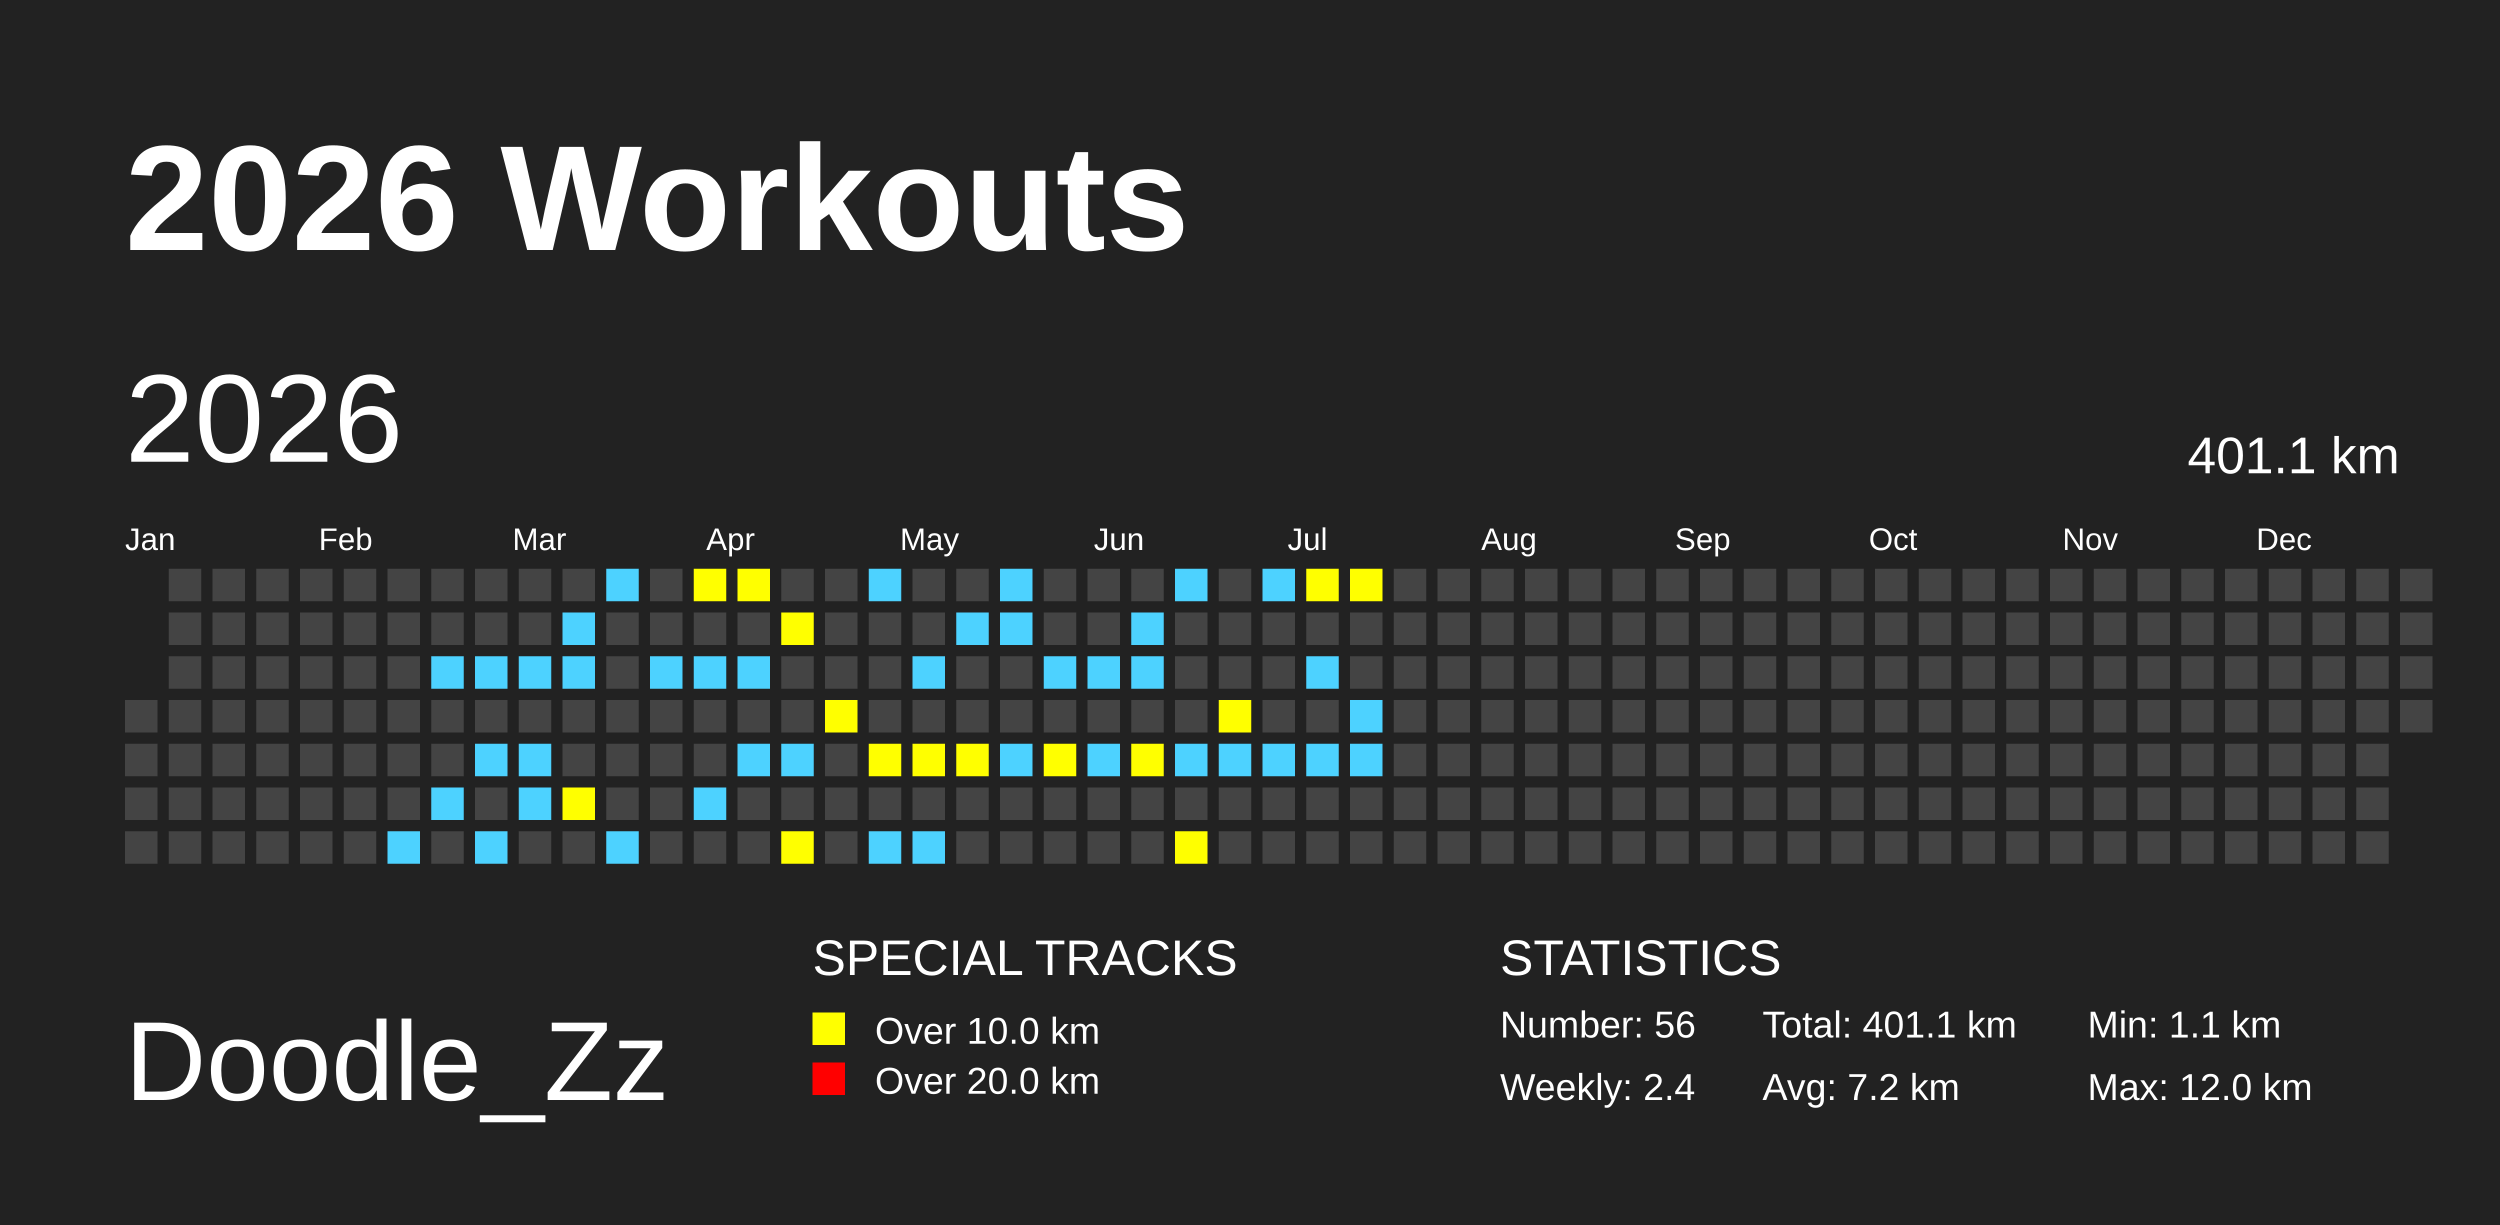
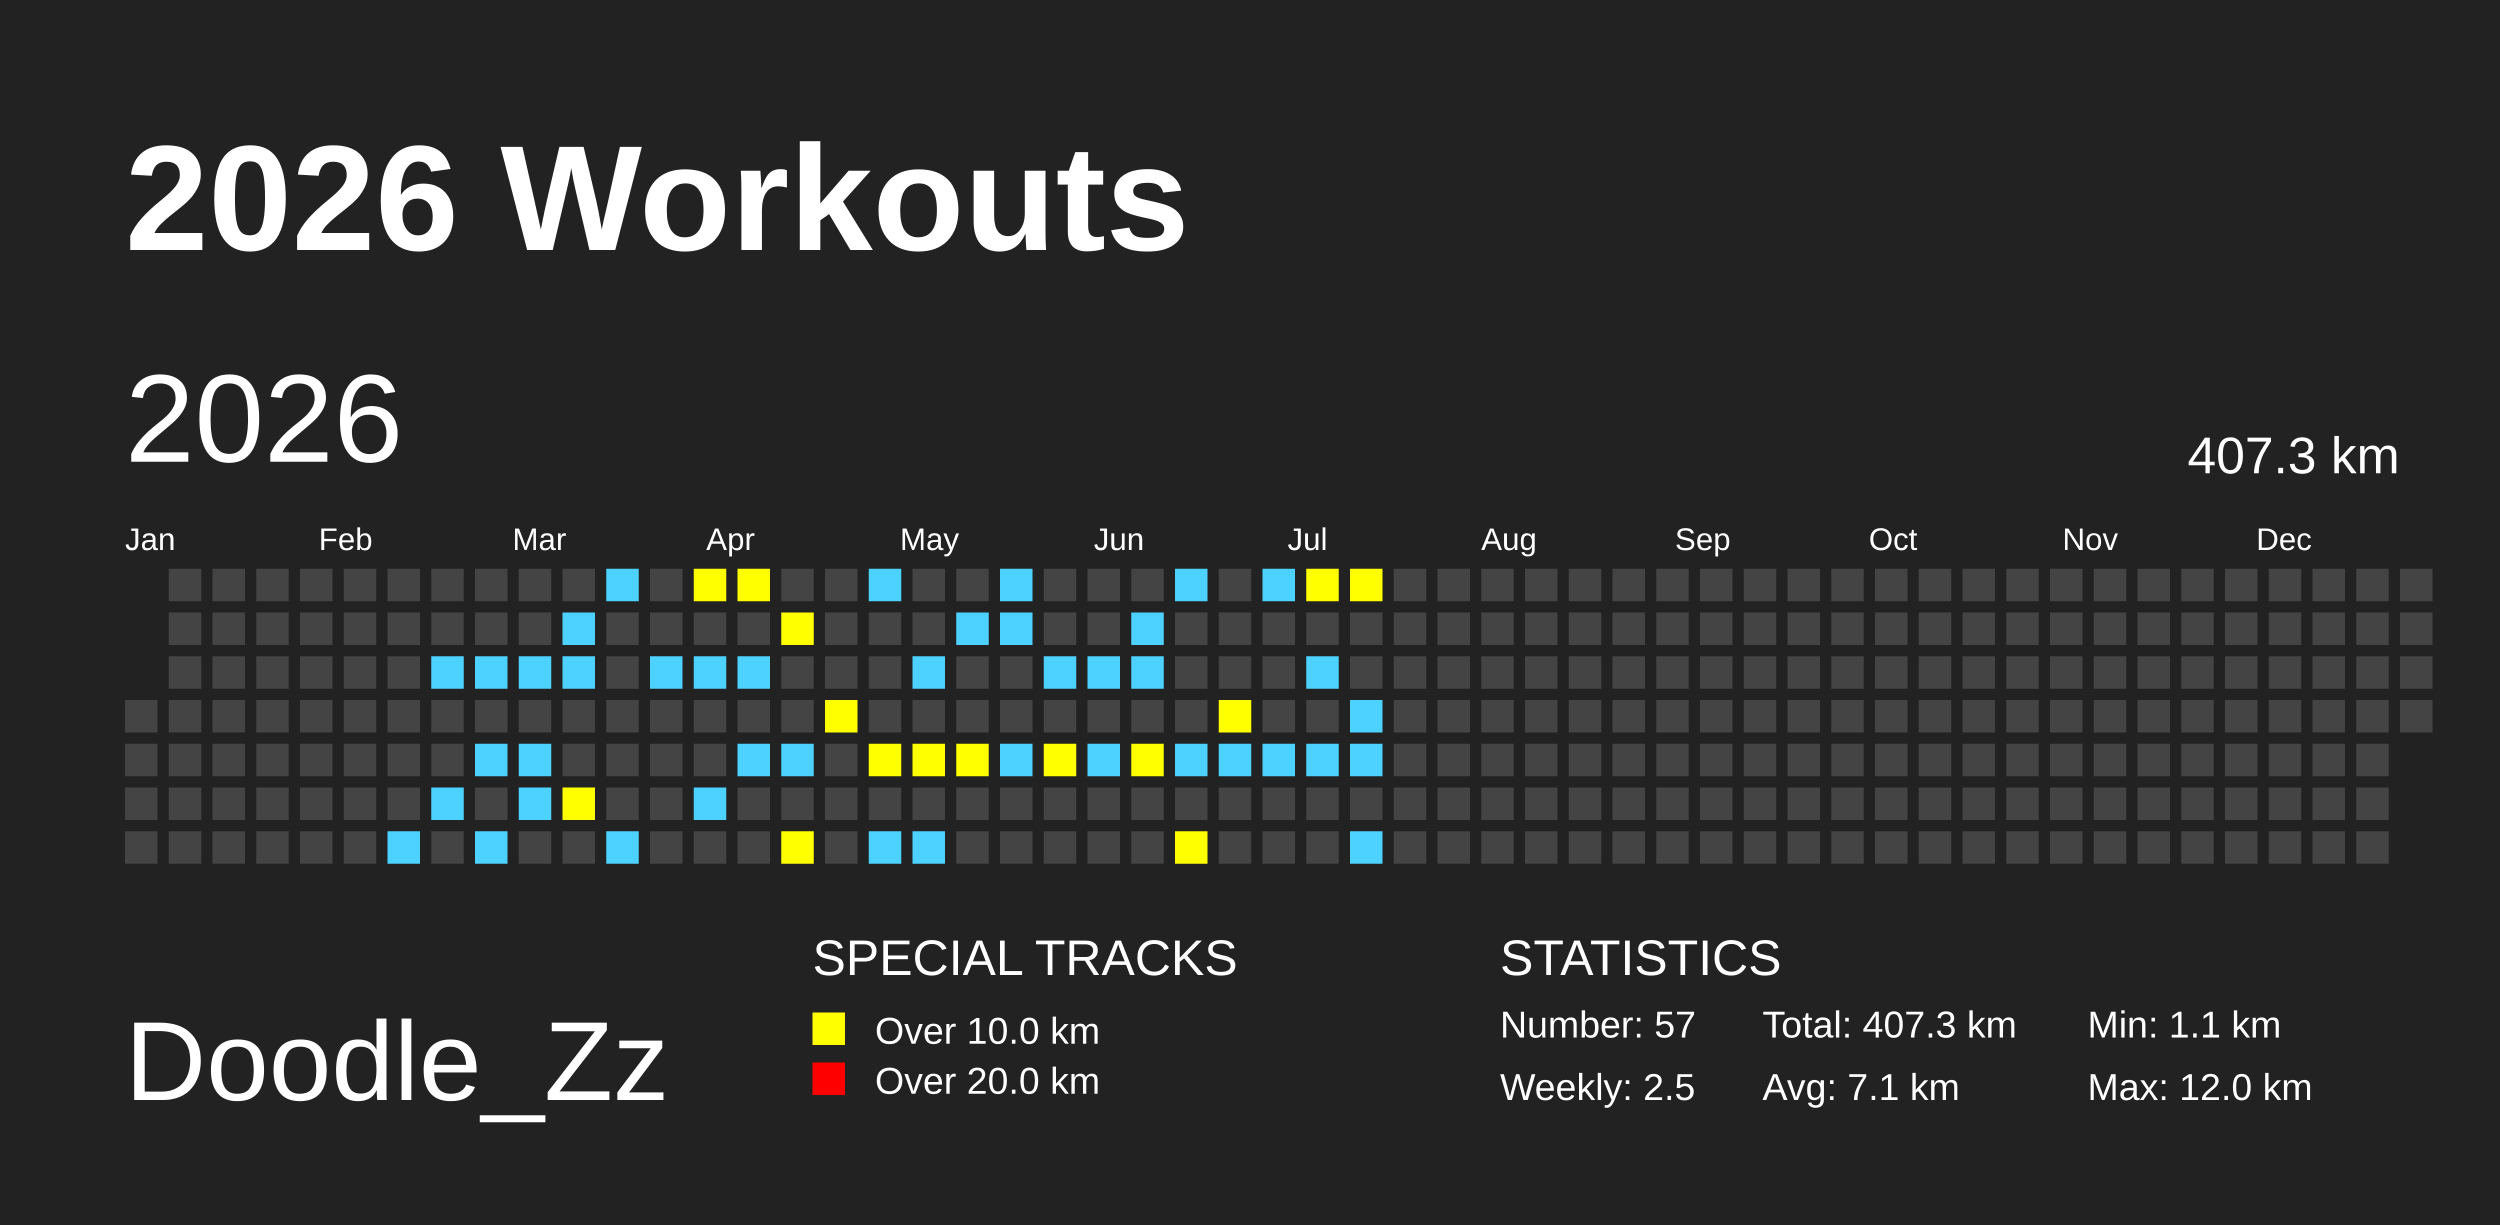
<svg xmlns="http://www.w3.org/2000/svg" baseProfile="full" height="98mm" version="1.1" viewBox="0,0,200,98" width="200mm">
  <defs>
    <pattern height="2" id="indoor-stripe" patternUnits="userSpaceOnUse" width="2">
      <line stroke="white" stroke-opacity="0.45" stroke-width="0.5" x1="0" x2="2" y1="2" y2="0" />
    </pattern>
  </defs>
  <rect fill="#222222" height="98" width="200" x="0" y="0" />
  <text fill="#FFFFFF" style="font-size:12px; font-family:Arial; font-weight:bold;" x="10" y="20">2026 Workouts</text>
  <text fill="#FFFFFF" style="font-size:9px; font-family:Arial" x="10" y="88">Doodle_Zz</text>
  <text fill="#FFFFFF" style="font-size:4px; font-family:Arial" x="65" y="78">SPECIAL TRACKS</text>
  <rect fill="yellow" height="2.6" width="2.6" x="65" y="81" />
  <text fill="#FFFFFF" style="font-size:3px; font-family:Arial" x="70" y="83.5">Over 10.0 km</text>
  <rect fill="red" height="2.6" width="2.6" x="65" y="85" />
  <text fill="#FFFFFF" style="font-size:3px; font-family:Arial" x="70" y="87.5">Over 20.0 km</text>
  <text fill="#FFFFFF" style="font-size:4px; font-family:Arial" x="120" y="78">STATISTICS</text>
-   <text fill="#FFFFFF" style="font-size:3px; font-family:Arial" x="120" y="83">Number: 56</text>
-   <text fill="#FFFFFF" style="font-size:3px; font-family:Arial" x="120" y="88">Weekly: 2.4</text>
-   <text fill="#FFFFFF" style="font-size:3px; font-family:Arial" x="141" y="83">Total: 401.1 km</text>
-   <text fill="#FFFFFF" style="font-size:3px; font-family:Arial" x="141" y="88">Avg: 7.2 km</text>
+   <text fill="#FFFFFF" style="font-size:3px; font-family:Arial" x="120" y="83">Number: 57</text>
+   <text fill="#FFFFFF" style="font-size:3px; font-family:Arial" x="120" y="88">Weekly: 2.5</text>
+   <text fill="#FFFFFF" style="font-size:3px; font-family:Arial" x="141" y="83">Total: 407.3 km</text>
+   <text fill="#FFFFFF" style="font-size:3px; font-family:Arial" x="141" y="88">Avg: 7.1 km</text>
  <text fill="#FFFFFF" style="font-size:3px; font-family:Arial" x="167" y="83">Min: 1.1 km</text>
  <text fill="#FFFFFF" style="font-size:3px; font-family:Arial" x="167" y="88">Max: 12.0 km</text>
  <text dominant-baseline="hanging" fill="#FFFFFF" style="font-size:10.0px; font-family:Arial;" x="10" y="30">2026</text>
-   <text dominant-baseline="hanging" fill="#FFFFFF" style="font-size:4.125px; font-family:Arial;" x="175" y="35">401.1 km</text>
+   <text dominant-baseline="hanging" fill="#FFFFFF" style="font-size:4.125px; font-family:Arial;" x="175" y="35">407.3 km</text>
  <text fill="#FFFFFF" style="font-size:2.5px; font-family:Arial" x="10.0" y="44">Jan</text>
  <text fill="#FFFFFF" style="font-size:2.5px; font-family:Arial" x="25.5" y="44">Feb</text>
  <text fill="#FFFFFF" style="font-size:2.5px; font-family:Arial" x="41.0" y="44">Mar</text>
  <text fill="#FFFFFF" style="font-size:2.5px; font-family:Arial" x="56.5" y="44">Apr</text>
  <text fill="#FFFFFF" style="font-size:2.5px; font-family:Arial" x="72.0" y="44">May</text>
  <text fill="#FFFFFF" style="font-size:2.5px; font-family:Arial" x="87.5" y="44">Jun</text>
  <text fill="#FFFFFF" style="font-size:2.5px; font-family:Arial" x="103.0" y="44">Jul</text>
  <text fill="#FFFFFF" style="font-size:2.5px; font-family:Arial" x="118.5" y="44">Aug</text>
  <text fill="#FFFFFF" style="font-size:2.5px; font-family:Arial" x="134.0" y="44">Sep</text>
  <text fill="#FFFFFF" style="font-size:2.5px; font-family:Arial" x="149.5" y="44">Oct</text>
  <text fill="#FFFFFF" style="font-size:2.5px; font-family:Arial" x="165.0" y="44">Nov</text>
  <text fill="#FFFFFF" style="font-size:2.5px; font-family:Arial" x="180.5" y="44">Dec</text>
  <rect fill="#444444" height="2.6" width="2.6" x="10.0" y="56.0" />
  <rect fill="#444444" height="2.6" width="2.6" x="10.0" y="59.5" />
  <rect fill="#444444" height="2.6" width="2.6" x="10.0" y="63.0" />
  <rect fill="#444444" height="2.6" width="2.6" x="10.0" y="66.5" />
  <rect fill="#444444" height="2.6" width="2.6" x="13.5" y="45.5" />
  <rect fill="#444444" height="2.6" width="2.6" x="13.5" y="49.0" />
  <rect fill="#444444" height="2.6" width="2.6" x="13.5" y="52.5" />
  <rect fill="#444444" height="2.6" width="2.6" x="13.5" y="56.0" />
  <rect fill="#444444" height="2.6" width="2.6" x="13.5" y="59.5" />
  <rect fill="#444444" height="2.6" width="2.6" x="13.5" y="63.0" />
  <rect fill="#444444" height="2.6" width="2.6" x="13.5" y="66.5" />
  <rect fill="#444444" height="2.6" width="2.6" x="17.0" y="45.5" />
  <rect fill="#444444" height="2.6" width="2.6" x="17.0" y="49.0" />
  <rect fill="#444444" height="2.6" width="2.6" x="17.0" y="52.5" />
  <rect fill="#444444" height="2.6" width="2.6" x="17.0" y="56.0" />
  <rect fill="#444444" height="2.6" width="2.6" x="17.0" y="59.5" />
  <rect fill="#444444" height="2.6" width="2.6" x="17.0" y="63.0" />
  <rect fill="#444444" height="2.6" width="2.6" x="17.0" y="66.5" />
  <rect fill="#444444" height="2.6" width="2.6" x="20.5" y="45.5" />
  <rect fill="#444444" height="2.6" width="2.6" x="20.5" y="49.0" />
  <rect fill="#444444" height="2.6" width="2.6" x="20.5" y="52.5" />
  <rect fill="#444444" height="2.6" width="2.6" x="20.5" y="56.0" />
  <rect fill="#444444" height="2.6" width="2.6" x="20.5" y="59.5" />
  <rect fill="#444444" height="2.6" width="2.6" x="20.5" y="63.0" />
  <rect fill="#444444" height="2.6" width="2.6" x="20.5" y="66.5" />
  <rect fill="#444444" height="2.6" width="2.6" x="24.0" y="45.5" />
  <rect fill="#444444" height="2.6" width="2.6" x="24.0" y="49.0" />
  <rect fill="#444444" height="2.6" width="2.6" x="24.0" y="52.5" />
  <rect fill="#444444" height="2.6" width="2.6" x="24.0" y="56.0" />
  <rect fill="#444444" height="2.6" width="2.6" x="24.0" y="59.5" />
  <rect fill="#444444" height="2.6" width="2.6" x="24.0" y="63.0" />
  <rect fill="#444444" height="2.6" width="2.6" x="24.0" y="66.5" />
  <rect fill="#444444" height="2.6" width="2.6" x="27.5" y="45.5" />
  <rect fill="#444444" height="2.6" width="2.6" x="27.5" y="49.0" />
  <rect fill="#444444" height="2.6" width="2.6" x="27.5" y="52.5" />
  <rect fill="#444444" height="2.6" width="2.6" x="27.5" y="56.0" />
  <rect fill="#444444" height="2.6" width="2.6" x="27.5" y="59.5" />
  <rect fill="#444444" height="2.6" width="2.6" x="27.5" y="63.0" />
  <rect fill="#444444" height="2.6" width="2.6" x="27.5" y="66.5" />
  <rect fill="#444444" height="2.6" width="2.6" x="31.0" y="45.5" />
  <rect fill="#444444" height="2.6" width="2.6" x="31.0" y="49.0" />
  <rect fill="#444444" height="2.6" width="2.6" x="31.0" y="52.5" />
  <rect fill="#444444" height="2.6" width="2.6" x="31.0" y="56.0" />
  <rect fill="#444444" height="2.6" width="2.6" x="31.0" y="59.5" />
  <rect fill="#444444" height="2.6" width="2.6" x="31.0" y="63.0" />
  <rect fill="#4DD2FF" height="2.6" width="2.6" x="31.0" y="66.5" />
  <rect fill="#444444" height="2.6" width="2.6" x="34.5" y="45.5" />
  <rect fill="#444444" height="2.6" width="2.6" x="34.5" y="49.0" />
  <rect fill="#4DD2FF" height="2.6" width="2.6" x="34.5" y="52.5" />
  <rect fill="#444444" height="2.6" width="2.6" x="34.5" y="56.0" />
  <rect fill="#444444" height="2.6" width="2.6" x="34.5" y="59.5" />
  <rect fill="#4DD2FF" height="2.6" width="2.6" x="34.5" y="63.0" />
  <rect fill="#444444" height="2.6" width="2.6" x="34.5" y="66.5" />
  <rect fill="#444444" height="2.6" width="2.6" x="38.0" y="45.5" />
  <rect fill="#444444" height="2.6" width="2.6" x="38.0" y="49.0" />
  <rect fill="#4DD2FF" height="2.6" width="2.6" x="38.0" y="52.5" />
  <rect fill="#444444" height="2.6" width="2.6" x="38.0" y="56.0" />
  <rect fill="#4DD2FF" height="2.6" width="2.6" x="38.0" y="59.5" />
  <rect fill="#444444" height="2.6" width="2.6" x="38.0" y="63.0" />
  <rect fill="#4DD2FF" height="2.6" width="2.6" x="38.0" y="66.5" />
  <rect fill="#444444" height="2.6" width="2.6" x="41.5" y="45.5" />
  <rect fill="#444444" height="2.6" width="2.6" x="41.5" y="49.0" />
  <rect fill="#4DD2FF" height="2.6" width="2.6" x="41.5" y="52.5" />
  <rect fill="#444444" height="2.6" width="2.6" x="41.5" y="56.0" />
  <rect fill="#4DD2FF" height="2.6" width="2.6" x="41.5" y="59.5" />
  <rect fill="#4DD2FF" height="2.6" width="2.6" x="41.5" y="63.0" />
  <rect fill="#444444" height="2.6" width="2.6" x="41.5" y="66.5" />
  <rect fill="#444444" height="2.6" width="2.6" x="45.0" y="45.5" />
  <rect fill="#4DD2FF" height="2.6" width="2.6" x="45.0" y="49.0" />
  <rect fill="#4DD2FF" height="2.6" width="2.6" x="45.0" y="52.5" />
  <rect fill="#444444" height="2.6" width="2.6" x="45.0" y="56.0" />
  <rect fill="#444444" height="2.6" width="2.6" x="45.0" y="59.5" />
  <rect fill="yellow" height="2.6" width="2.6" x="45.0" y="63.0" />
  <rect fill="#444444" height="2.6" width="2.6" x="45.0" y="66.5" />
  <rect fill="#4DD2FF" height="2.6" width="2.6" x="48.5" y="45.5" />
  <rect fill="#444444" height="2.6" width="2.6" x="48.5" y="49.0" />
  <rect fill="#444444" height="2.6" width="2.6" x="48.5" y="52.5" />
  <rect fill="#444444" height="2.6" width="2.6" x="48.5" y="56.0" />
  <rect fill="#444444" height="2.6" width="2.6" x="48.5" y="59.5" />
  <rect fill="#444444" height="2.6" width="2.6" x="48.5" y="63.0" />
  <rect fill="#4DD2FF" height="2.6" width="2.6" x="48.5" y="66.5" />
  <rect fill="#444444" height="2.6" width="2.6" x="52.0" y="45.5" />
  <rect fill="#444444" height="2.6" width="2.6" x="52.0" y="49.0" />
  <rect fill="#4DD2FF" height="2.6" width="2.6" x="52.0" y="52.5" />
  <rect fill="#444444" height="2.6" width="2.6" x="52.0" y="56.0" />
  <rect fill="#444444" height="2.6" width="2.6" x="52.0" y="59.5" />
  <rect fill="#444444" height="2.6" width="2.6" x="52.0" y="63.0" />
  <rect fill="#444444" height="2.6" width="2.6" x="52.0" y="66.5" />
  <rect fill="yellow" height="2.6" width="2.6" x="55.5" y="45.5" />
  <rect fill="#444444" height="2.6" width="2.6" x="55.5" y="49.0" />
  <rect fill="#4DD2FF" height="2.6" width="2.6" x="55.5" y="52.5" />
  <rect fill="#444444" height="2.6" width="2.6" x="55.5" y="56.0" />
  <rect fill="#444444" height="2.6" width="2.6" x="55.5" y="59.5" />
  <rect fill="#4DD2FF" height="2.6" width="2.6" x="55.5" y="63.0" />
  <rect fill="#444444" height="2.6" width="2.6" x="55.5" y="66.5" />
  <rect fill="yellow" height="2.6" width="2.6" x="59.0" y="45.5" />
  <rect fill="#444444" height="2.6" width="2.6" x="59.0" y="49.0" />
  <rect fill="#4DD2FF" height="2.6" width="2.6" x="59.0" y="52.5" />
  <rect fill="#444444" height="2.6" width="2.6" x="59.0" y="56.0" />
  <rect fill="#4DD2FF" height="2.6" width="2.6" x="59.0" y="59.5" />
  <rect fill="#444444" height="2.6" width="2.6" x="59.0" y="63.0" />
  <rect fill="#444444" height="2.6" width="2.6" x="59.0" y="66.5" />
  <rect fill="#444444" height="2.6" width="2.6" x="62.5" y="45.5" />
  <rect fill="yellow" height="2.6" width="2.6" x="62.5" y="49.0" />
  <rect fill="#444444" height="2.6" width="2.6" x="62.5" y="52.5" />
  <rect fill="#444444" height="2.6" width="2.6" x="62.5" y="56.0" />
  <rect fill="#4DD2FF" height="2.6" width="2.6" x="62.5" y="59.5" />
  <rect fill="#444444" height="2.6" width="2.6" x="62.5" y="63.0" />
  <rect fill="yellow" height="2.6" width="2.6" x="62.5" y="66.5" />
  <rect fill="#444444" height="2.6" width="2.6" x="66.0" y="45.5" />
  <rect fill="#444444" height="2.6" width="2.6" x="66.0" y="49.0" />
  <rect fill="#444444" height="2.6" width="2.6" x="66.0" y="52.5" />
  <rect fill="yellow" height="2.6" width="2.6" x="66.0" y="56.0" />
  <rect fill="#444444" height="2.6" width="2.6" x="66.0" y="59.5" />
  <rect fill="#444444" height="2.6" width="2.6" x="66.0" y="63.0" />
  <rect fill="#444444" height="2.6" width="2.6" x="66.0" y="66.5" />
  <rect fill="#4DD2FF" height="2.6" width="2.6" x="69.5" y="45.5" />
  <rect fill="#444444" height="2.6" width="2.6" x="69.5" y="49.0" />
  <rect fill="#444444" height="2.6" width="2.6" x="69.5" y="52.5" />
  <rect fill="#444444" height="2.6" width="2.6" x="69.5" y="56.0" />
  <rect fill="yellow" height="2.6" width="2.6" x="69.5" y="59.5" />
  <rect fill="#444444" height="2.6" width="2.6" x="69.5" y="63.0" />
  <rect fill="#4DD2FF" height="2.6" width="2.6" x="69.5" y="66.5" />
  <rect fill="#444444" height="2.6" width="2.6" x="73.0" y="45.5" />
  <rect fill="#444444" height="2.6" width="2.6" x="73.0" y="49.0" />
  <rect fill="#4DD2FF" height="2.6" width="2.6" x="73.0" y="52.5" />
  <rect fill="#444444" height="2.6" width="2.6" x="73.0" y="56.0" />
  <rect fill="yellow" height="2.6" width="2.6" x="73.0" y="59.5" />
  <rect fill="#444444" height="2.6" width="2.6" x="73.0" y="63.0" />
  <rect fill="#4DD2FF" height="2.6" width="2.6" x="73.0" y="66.5" />
  <rect fill="#444444" height="2.6" width="2.6" x="76.5" y="45.5" />
  <rect fill="#4DD2FF" height="2.6" width="2.6" x="76.5" y="49.0" />
  <rect fill="#444444" height="2.6" width="2.6" x="76.5" y="52.5" />
  <rect fill="#444444" height="2.6" width="2.6" x="76.5" y="56.0" />
  <rect fill="yellow" height="2.6" width="2.6" x="76.5" y="59.5" />
  <rect fill="#444444" height="2.6" width="2.6" x="76.5" y="63.0" />
  <rect fill="#444444" height="2.6" width="2.6" x="76.5" y="66.5" />
  <rect fill="#4DD2FF" height="2.6" width="2.6" x="80.0" y="45.5" />
  <rect fill="#4DD2FF" height="2.6" width="2.6" x="80.0" y="49.0" />
  <rect fill="#444444" height="2.6" width="2.6" x="80.0" y="52.5" />
  <rect fill="#444444" height="2.6" width="2.6" x="80.0" y="56.0" />
  <rect fill="#4DD2FF" height="2.6" width="2.6" x="80.0" y="59.5" />
  <rect fill="#444444" height="2.6" width="2.6" x="80.0" y="63.0" />
  <rect fill="#444444" height="2.6" width="2.6" x="80.0" y="66.5" />
  <rect fill="#444444" height="2.6" width="2.6" x="83.5" y="45.5" />
  <rect fill="#444444" height="2.6" width="2.6" x="83.5" y="49.0" />
  <rect fill="#4DD2FF" height="2.6" width="2.6" x="83.5" y="52.5" />
  <rect fill="#444444" height="2.6" width="2.6" x="83.5" y="56.0" />
  <rect fill="yellow" height="2.6" width="2.6" x="83.5" y="59.5" />
  <rect fill="#444444" height="2.6" width="2.6" x="83.5" y="63.0" />
  <rect fill="#444444" height="2.6" width="2.6" x="83.5" y="66.5" />
  <rect fill="#444444" height="2.6" width="2.6" x="87.0" y="45.5" />
  <rect fill="#444444" height="2.6" width="2.6" x="87.0" y="49.0" />
  <rect fill="#4DD2FF" height="2.6" width="2.6" x="87.0" y="52.5" />
  <rect fill="#444444" height="2.6" width="2.6" x="87.0" y="56.0" />
  <rect fill="#4DD2FF" height="2.6" width="2.6" x="87.0" y="59.5" />
  <rect fill="#444444" height="2.6" width="2.6" x="87.0" y="63.0" />
  <rect fill="#444444" height="2.6" width="2.6" x="87.0" y="66.5" />
  <rect fill="#444444" height="2.6" width="2.6" x="90.5" y="45.5" />
  <rect fill="#4DD2FF" height="2.6" width="2.6" x="90.5" y="49.0" />
  <rect fill="#4DD2FF" height="2.6" width="2.6" x="90.5" y="52.5" />
  <rect fill="#444444" height="2.6" width="2.6" x="90.5" y="56.0" />
  <rect fill="yellow" height="2.6" width="2.6" x="90.5" y="59.5" />
  <rect fill="#444444" height="2.6" width="2.6" x="90.5" y="63.0" />
  <rect fill="#444444" height="2.6" width="2.6" x="90.5" y="66.5" />
  <rect fill="#4DD2FF" height="2.6" width="2.6" x="94.0" y="45.5" />
  <rect fill="#444444" height="2.6" width="2.6" x="94.0" y="49.0" />
  <rect fill="#444444" height="2.6" width="2.6" x="94.0" y="52.5" />
  <rect fill="#444444" height="2.6" width="2.6" x="94.0" y="56.0" />
  <rect fill="#4DD2FF" height="2.6" width="2.6" x="94.0" y="59.5" />
  <rect fill="#444444" height="2.6" width="2.6" x="94.0" y="63.0" />
  <rect fill="yellow" height="2.6" width="2.6" x="94.0" y="66.5" />
  <rect fill="#444444" height="2.6" width="2.6" x="97.5" y="45.5" />
  <rect fill="#444444" height="2.6" width="2.6" x="97.5" y="49.0" />
  <rect fill="#444444" height="2.6" width="2.6" x="97.5" y="52.5" />
  <rect fill="yellow" height="2.6" width="2.6" x="97.5" y="56.0" />
  <rect fill="#4DD2FF" height="2.6" width="2.6" x="97.5" y="59.5" />
  <rect fill="#444444" height="2.6" width="2.6" x="97.5" y="63.0" />
  <rect fill="#444444" height="2.6" width="2.6" x="97.5" y="66.5" />
  <rect fill="#4DD2FF" height="2.6" width="2.6" x="101.0" y="45.5" />
  <rect fill="#444444" height="2.6" width="2.6" x="101.0" y="49.0" />
  <rect fill="#444444" height="2.6" width="2.6" x="101.0" y="52.5" />
  <rect fill="#444444" height="2.6" width="2.6" x="101.0" y="56.0" />
  <rect fill="#4DD2FF" height="2.6" width="2.6" x="101.0" y="59.5" />
  <rect fill="#444444" height="2.6" width="2.6" x="101.0" y="63.0" />
  <rect fill="#444444" height="2.6" width="2.6" x="101.0" y="66.5" />
  <rect fill="yellow" height="2.6" width="2.6" x="104.5" y="45.5" />
  <rect fill="#444444" height="2.6" width="2.6" x="104.5" y="49.0" />
  <rect fill="#4DD2FF" height="2.6" width="2.6" x="104.5" y="52.5" />
  <rect fill="#444444" height="2.6" width="2.6" x="104.5" y="56.0" />
  <rect fill="#4DD2FF" height="2.6" width="2.6" x="104.5" y="59.5" />
  <rect fill="#444444" height="2.6" width="2.6" x="104.5" y="63.0" />
  <rect fill="#444444" height="2.6" width="2.6" x="104.5" y="66.5" />
  <rect fill="yellow" height="2.6" width="2.6" x="108.0" y="45.5" />
  <rect fill="#444444" height="2.6" width="2.6" x="108.0" y="49.0" />
  <rect fill="#444444" height="2.6" width="2.6" x="108.0" y="52.5" />
  <rect fill="#4DD2FF" height="2.6" width="2.6" x="108.0" y="56.0" />
  <rect fill="#4DD2FF" height="2.6" width="2.6" x="108.0" y="59.5" />
  <rect fill="#444444" height="2.6" width="2.6" x="108.0" y="63.0" />
-   <rect fill="#444444" height="2.6" width="2.6" x="108.0" y="66.5" />
+   <rect fill="#4DD2FF" height="2.6" width="2.6" x="108.0" y="66.5" />
  <rect fill="#444444" height="2.6" width="2.6" x="111.5" y="45.5" />
  <rect fill="#444444" height="2.6" width="2.6" x="111.5" y="49.0" />
  <rect fill="#444444" height="2.6" width="2.6" x="111.5" y="52.5" />
  <rect fill="#444444" height="2.6" width="2.6" x="111.5" y="56.0" />
  <rect fill="#444444" height="2.6" width="2.6" x="111.5" y="59.5" />
  <rect fill="#444444" height="2.6" width="2.6" x="111.5" y="63.0" />
  <rect fill="#444444" height="2.6" width="2.6" x="111.5" y="66.5" />
  <rect fill="#444444" height="2.6" width="2.6" x="115.0" y="45.5" />
  <rect fill="#444444" height="2.6" width="2.6" x="115.0" y="49.0" />
  <rect fill="#444444" height="2.6" width="2.6" x="115.0" y="52.5" />
  <rect fill="#444444" height="2.6" width="2.6" x="115.0" y="56.0" />
  <rect fill="#444444" height="2.6" width="2.6" x="115.0" y="59.5" />
  <rect fill="#444444" height="2.6" width="2.6" x="115.0" y="63.0" />
  <rect fill="#444444" height="2.6" width="2.6" x="115.0" y="66.5" />
  <rect fill="#444444" height="2.6" width="2.6" x="118.5" y="45.5" />
  <rect fill="#444444" height="2.6" width="2.6" x="118.5" y="49.0" />
  <rect fill="#444444" height="2.6" width="2.6" x="118.5" y="52.5" />
  <rect fill="#444444" height="2.6" width="2.6" x="118.5" y="56.0" />
  <rect fill="#444444" height="2.6" width="2.6" x="118.5" y="59.5" />
  <rect fill="#444444" height="2.6" width="2.6" x="118.5" y="63.0" />
  <rect fill="#444444" height="2.6" width="2.6" x="118.5" y="66.5" />
  <rect fill="#444444" height="2.6" width="2.6" x="122.0" y="45.5" />
  <rect fill="#444444" height="2.6" width="2.6" x="122.0" y="49.0" />
  <rect fill="#444444" height="2.6" width="2.6" x="122.0" y="52.5" />
  <rect fill="#444444" height="2.6" width="2.6" x="122.0" y="56.0" />
  <rect fill="#444444" height="2.6" width="2.6" x="122.0" y="59.5" />
  <rect fill="#444444" height="2.6" width="2.6" x="122.0" y="63.0" />
  <rect fill="#444444" height="2.6" width="2.6" x="122.0" y="66.5" />
  <rect fill="#444444" height="2.6" width="2.6" x="125.5" y="45.5" />
  <rect fill="#444444" height="2.6" width="2.6" x="125.5" y="49.0" />
  <rect fill="#444444" height="2.6" width="2.6" x="125.5" y="52.5" />
  <rect fill="#444444" height="2.6" width="2.6" x="125.5" y="56.0" />
  <rect fill="#444444" height="2.6" width="2.6" x="125.5" y="59.5" />
  <rect fill="#444444" height="2.6" width="2.6" x="125.5" y="63.0" />
  <rect fill="#444444" height="2.6" width="2.6" x="125.5" y="66.5" />
  <rect fill="#444444" height="2.6" width="2.6" x="129.0" y="45.5" />
  <rect fill="#444444" height="2.6" width="2.6" x="129.0" y="49.0" />
  <rect fill="#444444" height="2.6" width="2.6" x="129.0" y="52.5" />
  <rect fill="#444444" height="2.6" width="2.6" x="129.0" y="56.0" />
  <rect fill="#444444" height="2.6" width="2.6" x="129.0" y="59.5" />
  <rect fill="#444444" height="2.6" width="2.6" x="129.0" y="63.0" />
  <rect fill="#444444" height="2.6" width="2.6" x="129.0" y="66.5" />
  <rect fill="#444444" height="2.6" width="2.6" x="132.5" y="45.5" />
  <rect fill="#444444" height="2.6" width="2.6" x="132.5" y="49.0" />
  <rect fill="#444444" height="2.6" width="2.6" x="132.5" y="52.5" />
  <rect fill="#444444" height="2.6" width="2.6" x="132.5" y="56.0" />
  <rect fill="#444444" height="2.6" width="2.6" x="132.5" y="59.5" />
  <rect fill="#444444" height="2.6" width="2.6" x="132.5" y="63.0" />
  <rect fill="#444444" height="2.6" width="2.6" x="132.5" y="66.5" />
  <rect fill="#444444" height="2.6" width="2.6" x="136.0" y="45.5" />
  <rect fill="#444444" height="2.6" width="2.6" x="136.0" y="49.0" />
  <rect fill="#444444" height="2.6" width="2.6" x="136.0" y="52.5" />
  <rect fill="#444444" height="2.6" width="2.6" x="136.0" y="56.0" />
  <rect fill="#444444" height="2.6" width="2.6" x="136.0" y="59.5" />
  <rect fill="#444444" height="2.6" width="2.6" x="136.0" y="63.0" />
  <rect fill="#444444" height="2.6" width="2.6" x="136.0" y="66.5" />
  <rect fill="#444444" height="2.6" width="2.6" x="139.5" y="45.5" />
  <rect fill="#444444" height="2.6" width="2.6" x="139.5" y="49.0" />
  <rect fill="#444444" height="2.6" width="2.6" x="139.5" y="52.5" />
  <rect fill="#444444" height="2.6" width="2.6" x="139.5" y="56.0" />
  <rect fill="#444444" height="2.6" width="2.6" x="139.5" y="59.5" />
  <rect fill="#444444" height="2.6" width="2.6" x="139.5" y="63.0" />
  <rect fill="#444444" height="2.6" width="2.6" x="139.5" y="66.5" />
  <rect fill="#444444" height="2.6" width="2.6" x="143.0" y="45.5" />
  <rect fill="#444444" height="2.6" width="2.6" x="143.0" y="49.0" />
  <rect fill="#444444" height="2.6" width="2.6" x="143.0" y="52.5" />
  <rect fill="#444444" height="2.6" width="2.6" x="143.0" y="56.0" />
  <rect fill="#444444" height="2.6" width="2.6" x="143.0" y="59.5" />
  <rect fill="#444444" height="2.6" width="2.6" x="143.0" y="63.0" />
  <rect fill="#444444" height="2.6" width="2.6" x="143.0" y="66.5" />
  <rect fill="#444444" height="2.6" width="2.6" x="146.5" y="45.5" />
  <rect fill="#444444" height="2.6" width="2.6" x="146.5" y="49.0" />
  <rect fill="#444444" height="2.6" width="2.6" x="146.5" y="52.5" />
  <rect fill="#444444" height="2.6" width="2.6" x="146.5" y="56.0" />
  <rect fill="#444444" height="2.6" width="2.6" x="146.5" y="59.5" />
  <rect fill="#444444" height="2.6" width="2.6" x="146.5" y="63.0" />
  <rect fill="#444444" height="2.6" width="2.6" x="146.5" y="66.5" />
  <rect fill="#444444" height="2.6" width="2.6" x="150.0" y="45.5" />
  <rect fill="#444444" height="2.6" width="2.6" x="150.0" y="49.0" />
  <rect fill="#444444" height="2.6" width="2.6" x="150.0" y="52.5" />
  <rect fill="#444444" height="2.6" width="2.6" x="150.0" y="56.0" />
  <rect fill="#444444" height="2.6" width="2.6" x="150.0" y="59.5" />
  <rect fill="#444444" height="2.6" width="2.6" x="150.0" y="63.0" />
  <rect fill="#444444" height="2.6" width="2.6" x="150.0" y="66.5" />
  <rect fill="#444444" height="2.6" width="2.6" x="153.5" y="45.5" />
  <rect fill="#444444" height="2.6" width="2.6" x="153.5" y="49.0" />
  <rect fill="#444444" height="2.6" width="2.6" x="153.5" y="52.5" />
  <rect fill="#444444" height="2.6" width="2.6" x="153.5" y="56.0" />
  <rect fill="#444444" height="2.6" width="2.6" x="153.5" y="59.5" />
  <rect fill="#444444" height="2.6" width="2.6" x="153.5" y="63.0" />
  <rect fill="#444444" height="2.6" width="2.6" x="153.5" y="66.5" />
  <rect fill="#444444" height="2.6" width="2.6" x="157.0" y="45.5" />
  <rect fill="#444444" height="2.6" width="2.6" x="157.0" y="49.0" />
  <rect fill="#444444" height="2.6" width="2.6" x="157.0" y="52.5" />
  <rect fill="#444444" height="2.6" width="2.6" x="157.0" y="56.0" />
  <rect fill="#444444" height="2.6" width="2.6" x="157.0" y="59.5" />
  <rect fill="#444444" height="2.6" width="2.6" x="157.0" y="63.0" />
  <rect fill="#444444" height="2.6" width="2.6" x="157.0" y="66.5" />
  <rect fill="#444444" height="2.6" width="2.6" x="160.5" y="45.5" />
  <rect fill="#444444" height="2.6" width="2.6" x="160.5" y="49.0" />
  <rect fill="#444444" height="2.6" width="2.6" x="160.5" y="52.5" />
  <rect fill="#444444" height="2.6" width="2.6" x="160.5" y="56.0" />
  <rect fill="#444444" height="2.6" width="2.6" x="160.5" y="59.5" />
  <rect fill="#444444" height="2.6" width="2.6" x="160.5" y="63.0" />
  <rect fill="#444444" height="2.6" width="2.6" x="160.5" y="66.5" />
  <rect fill="#444444" height="2.6" width="2.6" x="164.0" y="45.5" />
  <rect fill="#444444" height="2.6" width="2.6" x="164.0" y="49.0" />
  <rect fill="#444444" height="2.6" width="2.6" x="164.0" y="52.5" />
  <rect fill="#444444" height="2.6" width="2.6" x="164.0" y="56.0" />
  <rect fill="#444444" height="2.6" width="2.6" x="164.0" y="59.5" />
  <rect fill="#444444" height="2.6" width="2.6" x="164.0" y="63.0" />
  <rect fill="#444444" height="2.6" width="2.6" x="164.0" y="66.5" />
  <rect fill="#444444" height="2.6" width="2.6" x="167.5" y="45.5" />
  <rect fill="#444444" height="2.6" width="2.6" x="167.5" y="49.0" />
  <rect fill="#444444" height="2.6" width="2.6" x="167.5" y="52.5" />
  <rect fill="#444444" height="2.6" width="2.6" x="167.5" y="56.0" />
  <rect fill="#444444" height="2.6" width="2.6" x="167.5" y="59.5" />
  <rect fill="#444444" height="2.6" width="2.6" x="167.5" y="63.0" />
  <rect fill="#444444" height="2.6" width="2.6" x="167.5" y="66.5" />
  <rect fill="#444444" height="2.6" width="2.6" x="171.0" y="45.5" />
  <rect fill="#444444" height="2.6" width="2.6" x="171.0" y="49.0" />
  <rect fill="#444444" height="2.6" width="2.6" x="171.0" y="52.5" />
  <rect fill="#444444" height="2.6" width="2.6" x="171.0" y="56.0" />
  <rect fill="#444444" height="2.6" width="2.6" x="171.0" y="59.5" />
  <rect fill="#444444" height="2.6" width="2.6" x="171.0" y="63.0" />
  <rect fill="#444444" height="2.6" width="2.6" x="171.0" y="66.5" />
  <rect fill="#444444" height="2.6" width="2.6" x="174.5" y="45.5" />
  <rect fill="#444444" height="2.6" width="2.6" x="174.5" y="49.0" />
  <rect fill="#444444" height="2.6" width="2.6" x="174.5" y="52.5" />
  <rect fill="#444444" height="2.6" width="2.6" x="174.5" y="56.0" />
  <rect fill="#444444" height="2.6" width="2.6" x="174.5" y="59.5" />
  <rect fill="#444444" height="2.6" width="2.6" x="174.5" y="63.0" />
  <rect fill="#444444" height="2.6" width="2.6" x="174.5" y="66.5" />
  <rect fill="#444444" height="2.6" width="2.6" x="178.0" y="45.5" />
  <rect fill="#444444" height="2.6" width="2.6" x="178.0" y="49.0" />
  <rect fill="#444444" height="2.6" width="2.6" x="178.0" y="52.5" />
  <rect fill="#444444" height="2.6" width="2.6" x="178.0" y="56.0" />
  <rect fill="#444444" height="2.6" width="2.6" x="178.0" y="59.5" />
  <rect fill="#444444" height="2.6" width="2.6" x="178.0" y="63.0" />
  <rect fill="#444444" height="2.6" width="2.6" x="178.0" y="66.5" />
  <rect fill="#444444" height="2.6" width="2.6" x="181.5" y="45.5" />
  <rect fill="#444444" height="2.6" width="2.6" x="181.5" y="49.0" />
  <rect fill="#444444" height="2.6" width="2.6" x="181.5" y="52.5" />
  <rect fill="#444444" height="2.6" width="2.6" x="181.5" y="56.0" />
  <rect fill="#444444" height="2.6" width="2.6" x="181.5" y="59.5" />
  <rect fill="#444444" height="2.6" width="2.6" x="181.5" y="63.0" />
  <rect fill="#444444" height="2.6" width="2.6" x="181.5" y="66.5" />
  <rect fill="#444444" height="2.6" width="2.6" x="185.0" y="45.5" />
  <rect fill="#444444" height="2.6" width="2.6" x="185.0" y="49.0" />
  <rect fill="#444444" height="2.6" width="2.6" x="185.0" y="52.5" />
  <rect fill="#444444" height="2.6" width="2.6" x="185.0" y="56.0" />
  <rect fill="#444444" height="2.6" width="2.6" x="185.0" y="59.5" />
  <rect fill="#444444" height="2.6" width="2.6" x="185.0" y="63.0" />
  <rect fill="#444444" height="2.6" width="2.6" x="185.0" y="66.5" />
  <rect fill="#444444" height="2.6" width="2.6" x="188.5" y="45.5" />
  <rect fill="#444444" height="2.6" width="2.6" x="188.5" y="49.0" />
  <rect fill="#444444" height="2.6" width="2.6" x="188.5" y="52.5" />
  <rect fill="#444444" height="2.6" width="2.6" x="188.5" y="56.0" />
  <rect fill="#444444" height="2.6" width="2.6" x="188.5" y="59.5" />
  <rect fill="#444444" height="2.6" width="2.6" x="188.5" y="63.0" />
  <rect fill="#444444" height="2.6" width="2.6" x="188.5" y="66.5" />
  <rect fill="#444444" height="2.6" width="2.6" x="192.0" y="45.5" />
  <rect fill="#444444" height="2.6" width="2.6" x="192.0" y="49.0" />
  <rect fill="#444444" height="2.6" width="2.6" x="192.0" y="52.5" />
  <rect fill="#444444" height="2.6" width="2.6" x="192.0" y="56.0" />
</svg>
